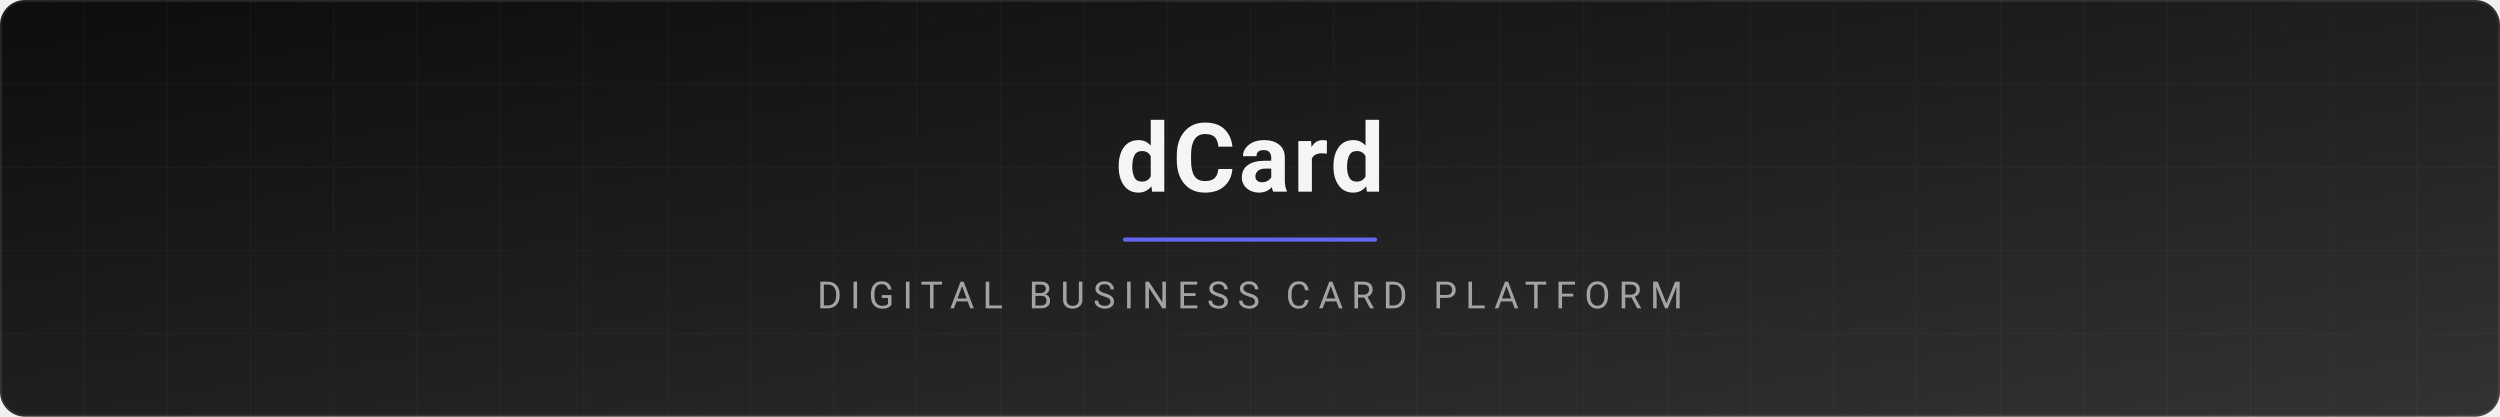
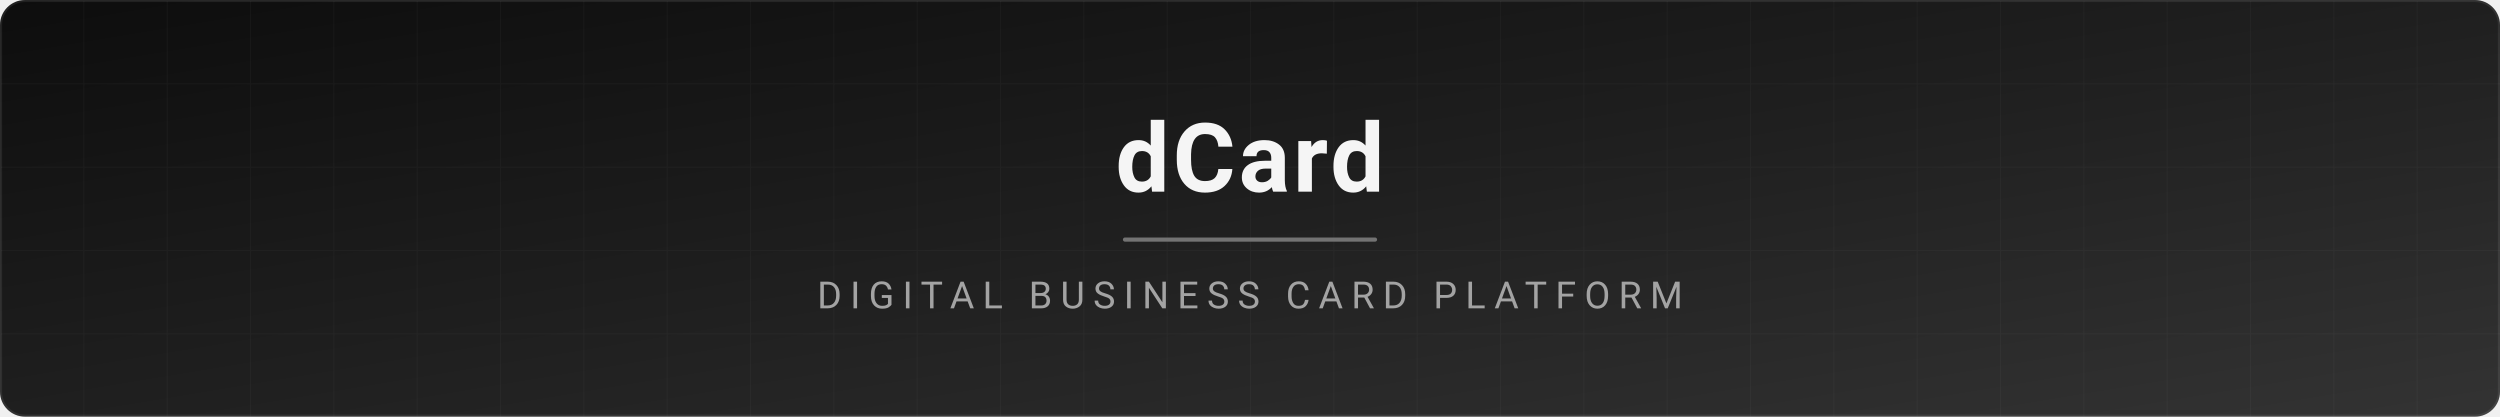
<svg xmlns="http://www.w3.org/2000/svg" width="100%" height="200" viewBox="0 0 1200 200" fill="none">
  <defs>
    <linearGradient id="bg-grad" x1="0%" y1="0%" x2="100%" y2="100%">
      <stop offset="0%" stop-color="#0d0d0d" />
      <stop offset="50%" stop-color="#1f1f1f" />
      <stop offset="100%" stop-color="#333333" />
    </linearGradient>
    <pattern id="grid" width="40" height="40" patternUnits="userSpaceOnUse">
      <path d="M 40 0 L 0 0 0 40" fill="none" stroke="#ffffff" stroke-opacity="0.03" stroke-width="1" />
    </pattern>
  </defs>
  <rect width="1200" height="200" rx="12" fill="url(#bg-grad)" />
  <rect width="1200" height="200" rx="12" fill="url(#grid)" />
  <rect x="0.5" y="0.5" width="1199" height="199" rx="11.5" stroke="#ffffff" stroke-opacity="0.08" />
  <text x="50%" y="92" text-anchor="middle" fill="#f5f5f5" font-family="-apple-system, BlinkMacSystemFont, 'Segoe UI', Roboto, Helvetica, Arial, sans-serif" font-size="46" font-weight="700" letter-spacing="1.5">
    dCard
  </text>
-   <line x1="540" y1="115" x2="660" y2="115" stroke="#6366f1" stroke-width="2" stroke-linecap="round" />
+   <line x1="540" y1="115" x2="660" y2="115" stroke="#737373" stroke-width="2" stroke-linecap="round" />
  <text x="50%" y="148" text-anchor="middle" fill="#a3a3a3" font-family="-apple-system, BlinkMacSystemFont, 'Segoe UI', Roboto, Helvetica, Arial, sans-serif" font-size="18" font-weight="400" letter-spacing="4">
    DIGITAL BUSINESS CARD PLATFORM
  </text>
</svg>
